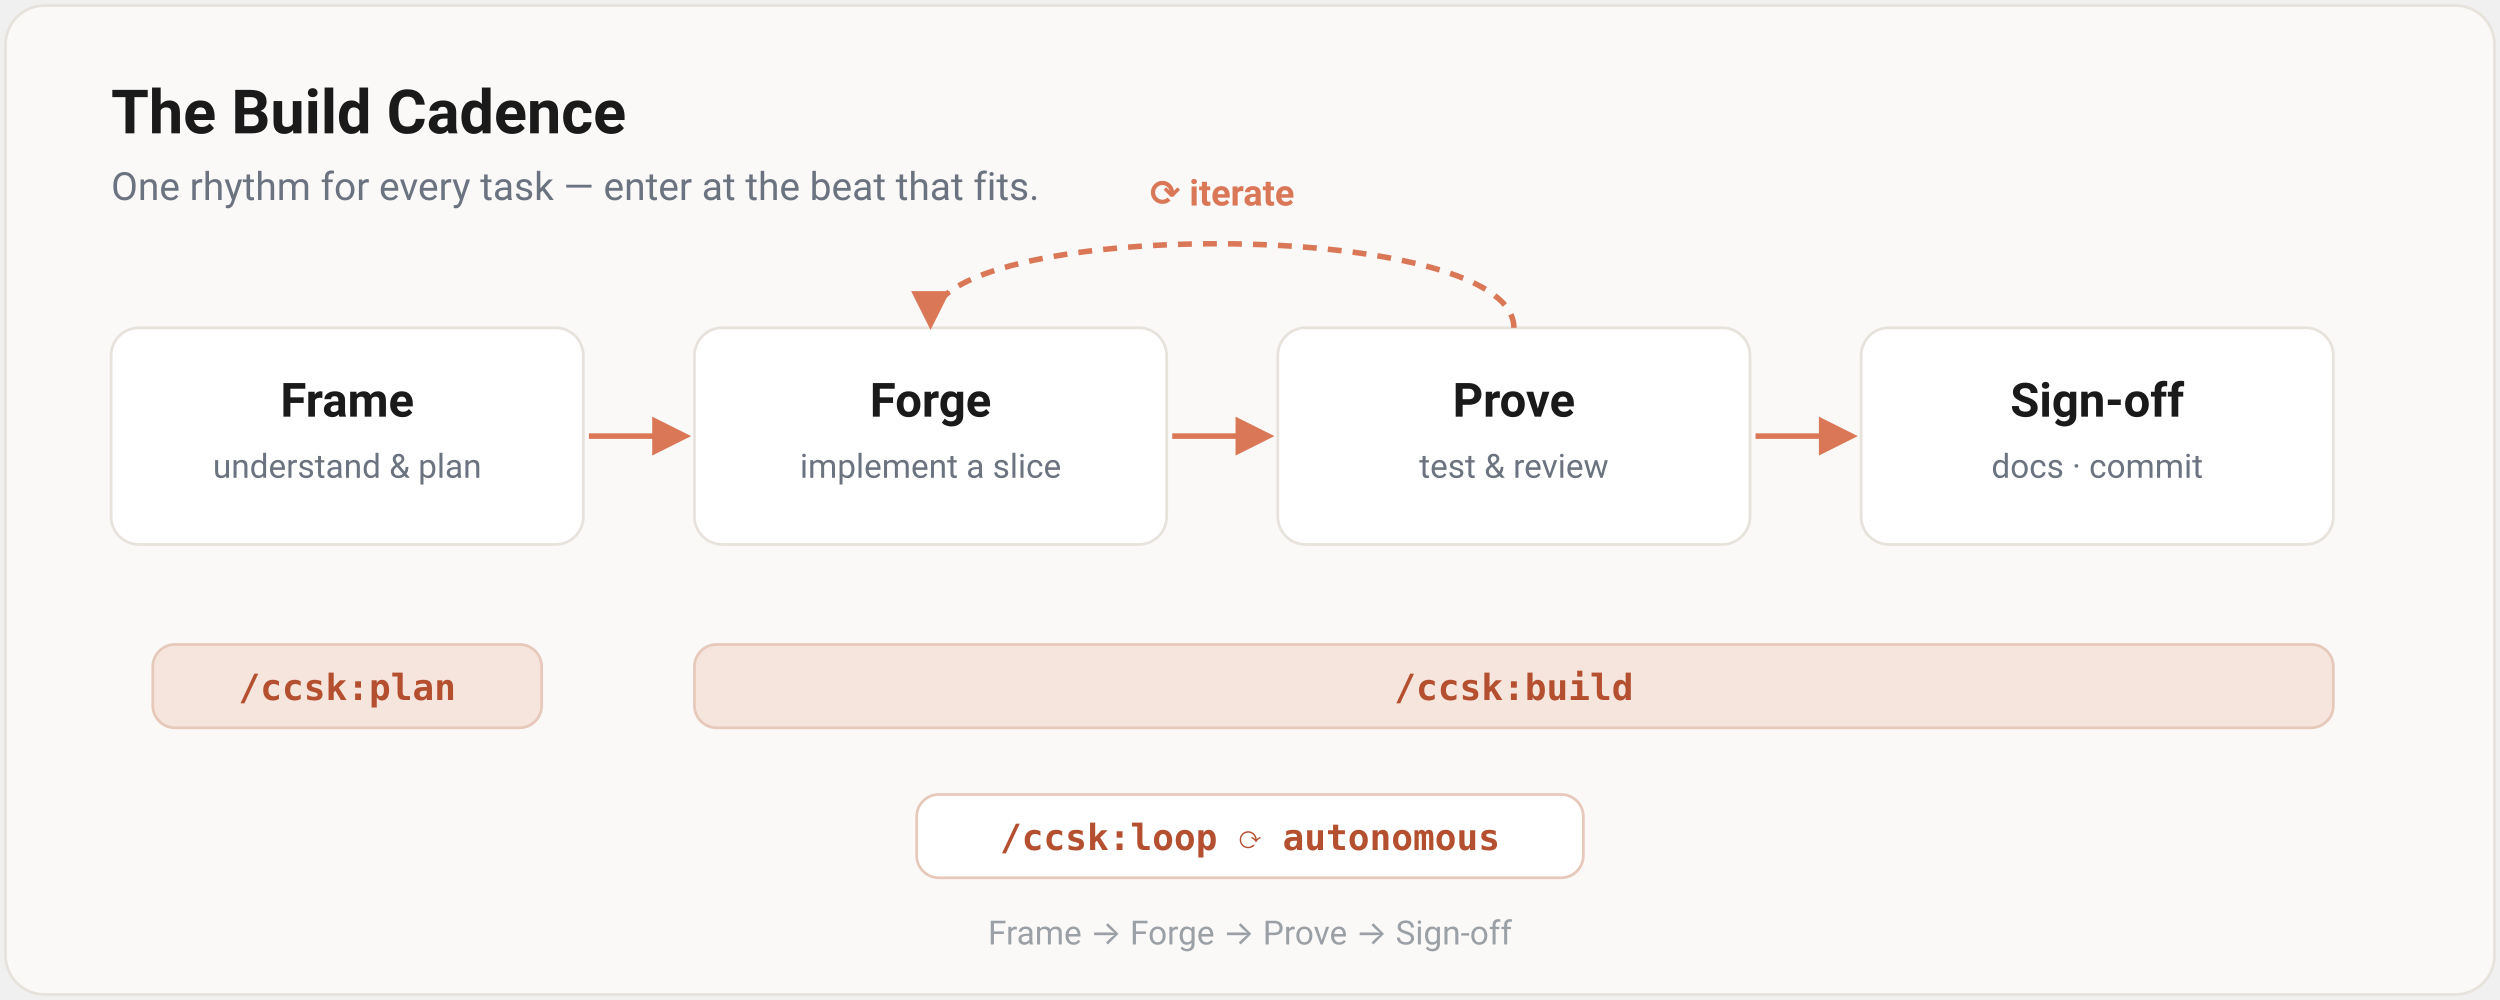
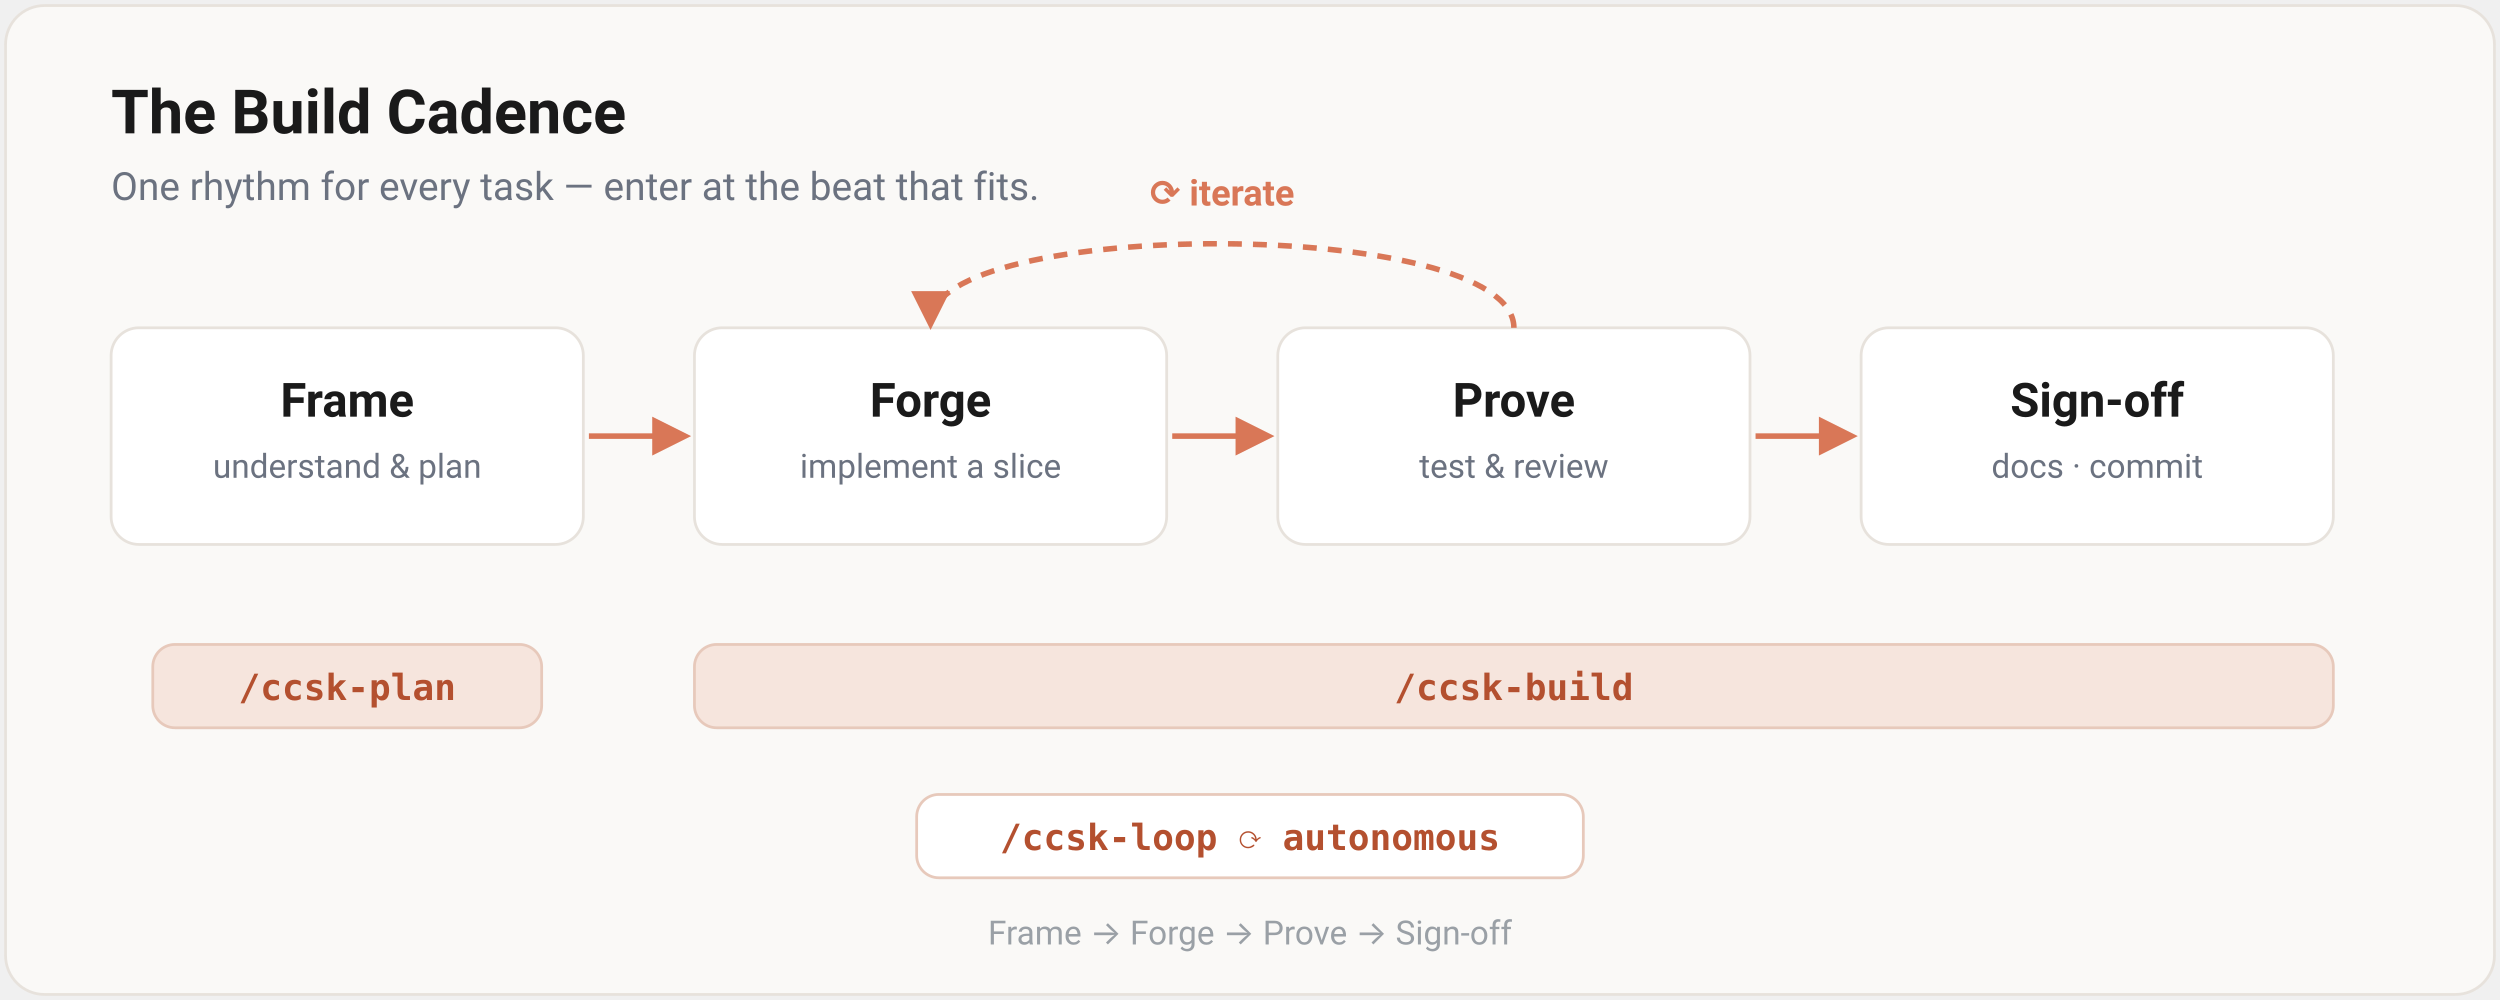
<svg xmlns="http://www.w3.org/2000/svg" viewBox="0 0 900 360" width="900" font-family="-apple-system, BlinkMacSystemFont, 'Segoe UI', Roboto, sans-serif">
  <defs>
    <marker id="bcArrow" viewBox="0 0 10 10" refX="8" refY="5" markerWidth="7" markerHeight="7" orient="auto-start-reverse">
      <path d="M0 0 L10 5 L0 10 z" fill="#D97757" />
    </marker>
  </defs>
  <rect x="2" y="2" width="896" height="356" rx="14" fill="#FAF9F7" stroke="#E7E2DC" />
  <text x="40" y="48" font-size="22" font-weight="700" fill="#1A1A1A">The Build Cadence</text>
  <text x="40" y="72" font-size="14" fill="#6B7280">One rhythm for every task — enter at the beat that fits.</text>
  <rect x="40" y="118" width="170" height="78" rx="10" fill="#FFFFFF" stroke="#E7E2DC" />
  <text x="125" y="150" text-anchor="middle" font-size="17" font-weight="700" fill="#1A1A1A">Frame</text>
  <text x="125" y="172" text-anchor="middle" font-size="12" fill="#6B7280">understand &amp; plan</text>
  <rect x="250" y="118" width="170" height="78" rx="10" fill="#FFFFFF" stroke="#E7E2DC" />
  <text x="335" y="150" text-anchor="middle" font-size="17" font-weight="700" fill="#1A1A1A">Forge</text>
  <text x="335" y="172" text-anchor="middle" font-size="12" fill="#6B7280">implement a slice</text>
  <rect x="460" y="118" width="170" height="78" rx="10" fill="#FFFFFF" stroke="#E7E2DC" />
  <text x="545" y="150" text-anchor="middle" font-size="17" font-weight="700" fill="#1A1A1A">Prove</text>
  <text x="545" y="172" text-anchor="middle" font-size="12" fill="#6B7280">test &amp; review</text>
  <rect x="670" y="118" width="170" height="78" rx="10" fill="#FFFFFF" stroke="#E7E2DC" />
  <text x="755" y="150" text-anchor="middle" font-size="17" font-weight="700" fill="#1A1A1A">Sign-off</text>
  <text x="755" y="172" text-anchor="middle" font-size="12" fill="#6B7280">docs · commit</text>
  <line x1="212" y1="157" x2="246" y2="157" stroke="#D97757" stroke-width="2" marker-end="url(#bcArrow)" />
  <line x1="422" y1="157" x2="456" y2="157" stroke="#D97757" stroke-width="2" marker-end="url(#bcArrow)" />
  <line x1="632" y1="157" x2="666" y2="157" stroke="#D97757" stroke-width="2" marker-end="url(#bcArrow)" />
  <path d="M545 118 C545 78, 335 78, 335 116" fill="none" stroke="#D97757" stroke-width="2" stroke-dasharray="5 4" marker-end="url(#bcArrow)" />
  <text x="440" y="74" text-anchor="middle" font-size="13" fill="#D97757" font-weight="600">⟳ iterate</text>
  <rect x="55" y="232" width="140" height="30" rx="8" fill="#F6E5DD" stroke="#E7C9BB" />
-   <text x="125" y="252" text-anchor="middle" font-size="13" font-weight="600" fill="#B4502F" font-family="ui-monospace, SFMono-Regular, Menlo, monospace">/ccsk:plan</text>
+   <text x="125" y="252" text-anchor="middle" font-size="13" font-weight="600" fill="#B4502F" font-family="ui-monospace, SFMono-Regular, Menlo, monospace">/ccsk-plan</text>
  <rect x="250" y="232" width="590" height="30" rx="8" fill="#F6E5DD" stroke="#E7C9BB" />
-   <text x="545" y="252" text-anchor="middle" font-size="13" font-weight="600" fill="#B4502F" font-family="ui-monospace, SFMono-Regular, Menlo, monospace">/ccsk:build</text>
+   <text x="545" y="252" text-anchor="middle" font-size="13" font-weight="600" fill="#B4502F" font-family="ui-monospace, SFMono-Regular, Menlo, monospace">/ccsk-build</text>
  <rect x="330" y="286" width="240" height="30" rx="8" fill="#FFFFFF" stroke="#E7C9BB" />
-   <text x="450" y="306" text-anchor="middle" font-size="13" font-weight="600" fill="#B4502F" font-family="ui-monospace, SFMono-Regular, Menlo, monospace">/ccsk:loop  ⟳ autonomous</text>
+   <text x="450" y="306" text-anchor="middle" font-size="13" font-weight="600" fill="#B4502F" font-family="ui-monospace, SFMono-Regular, Menlo, monospace">/ccsk-loop  ⟳ autonomous</text>
  <text x="450" y="340" text-anchor="middle" font-size="12" fill="#9AA0A6">Frame → Forge → Prove → Sign-off</text>
</svg>
